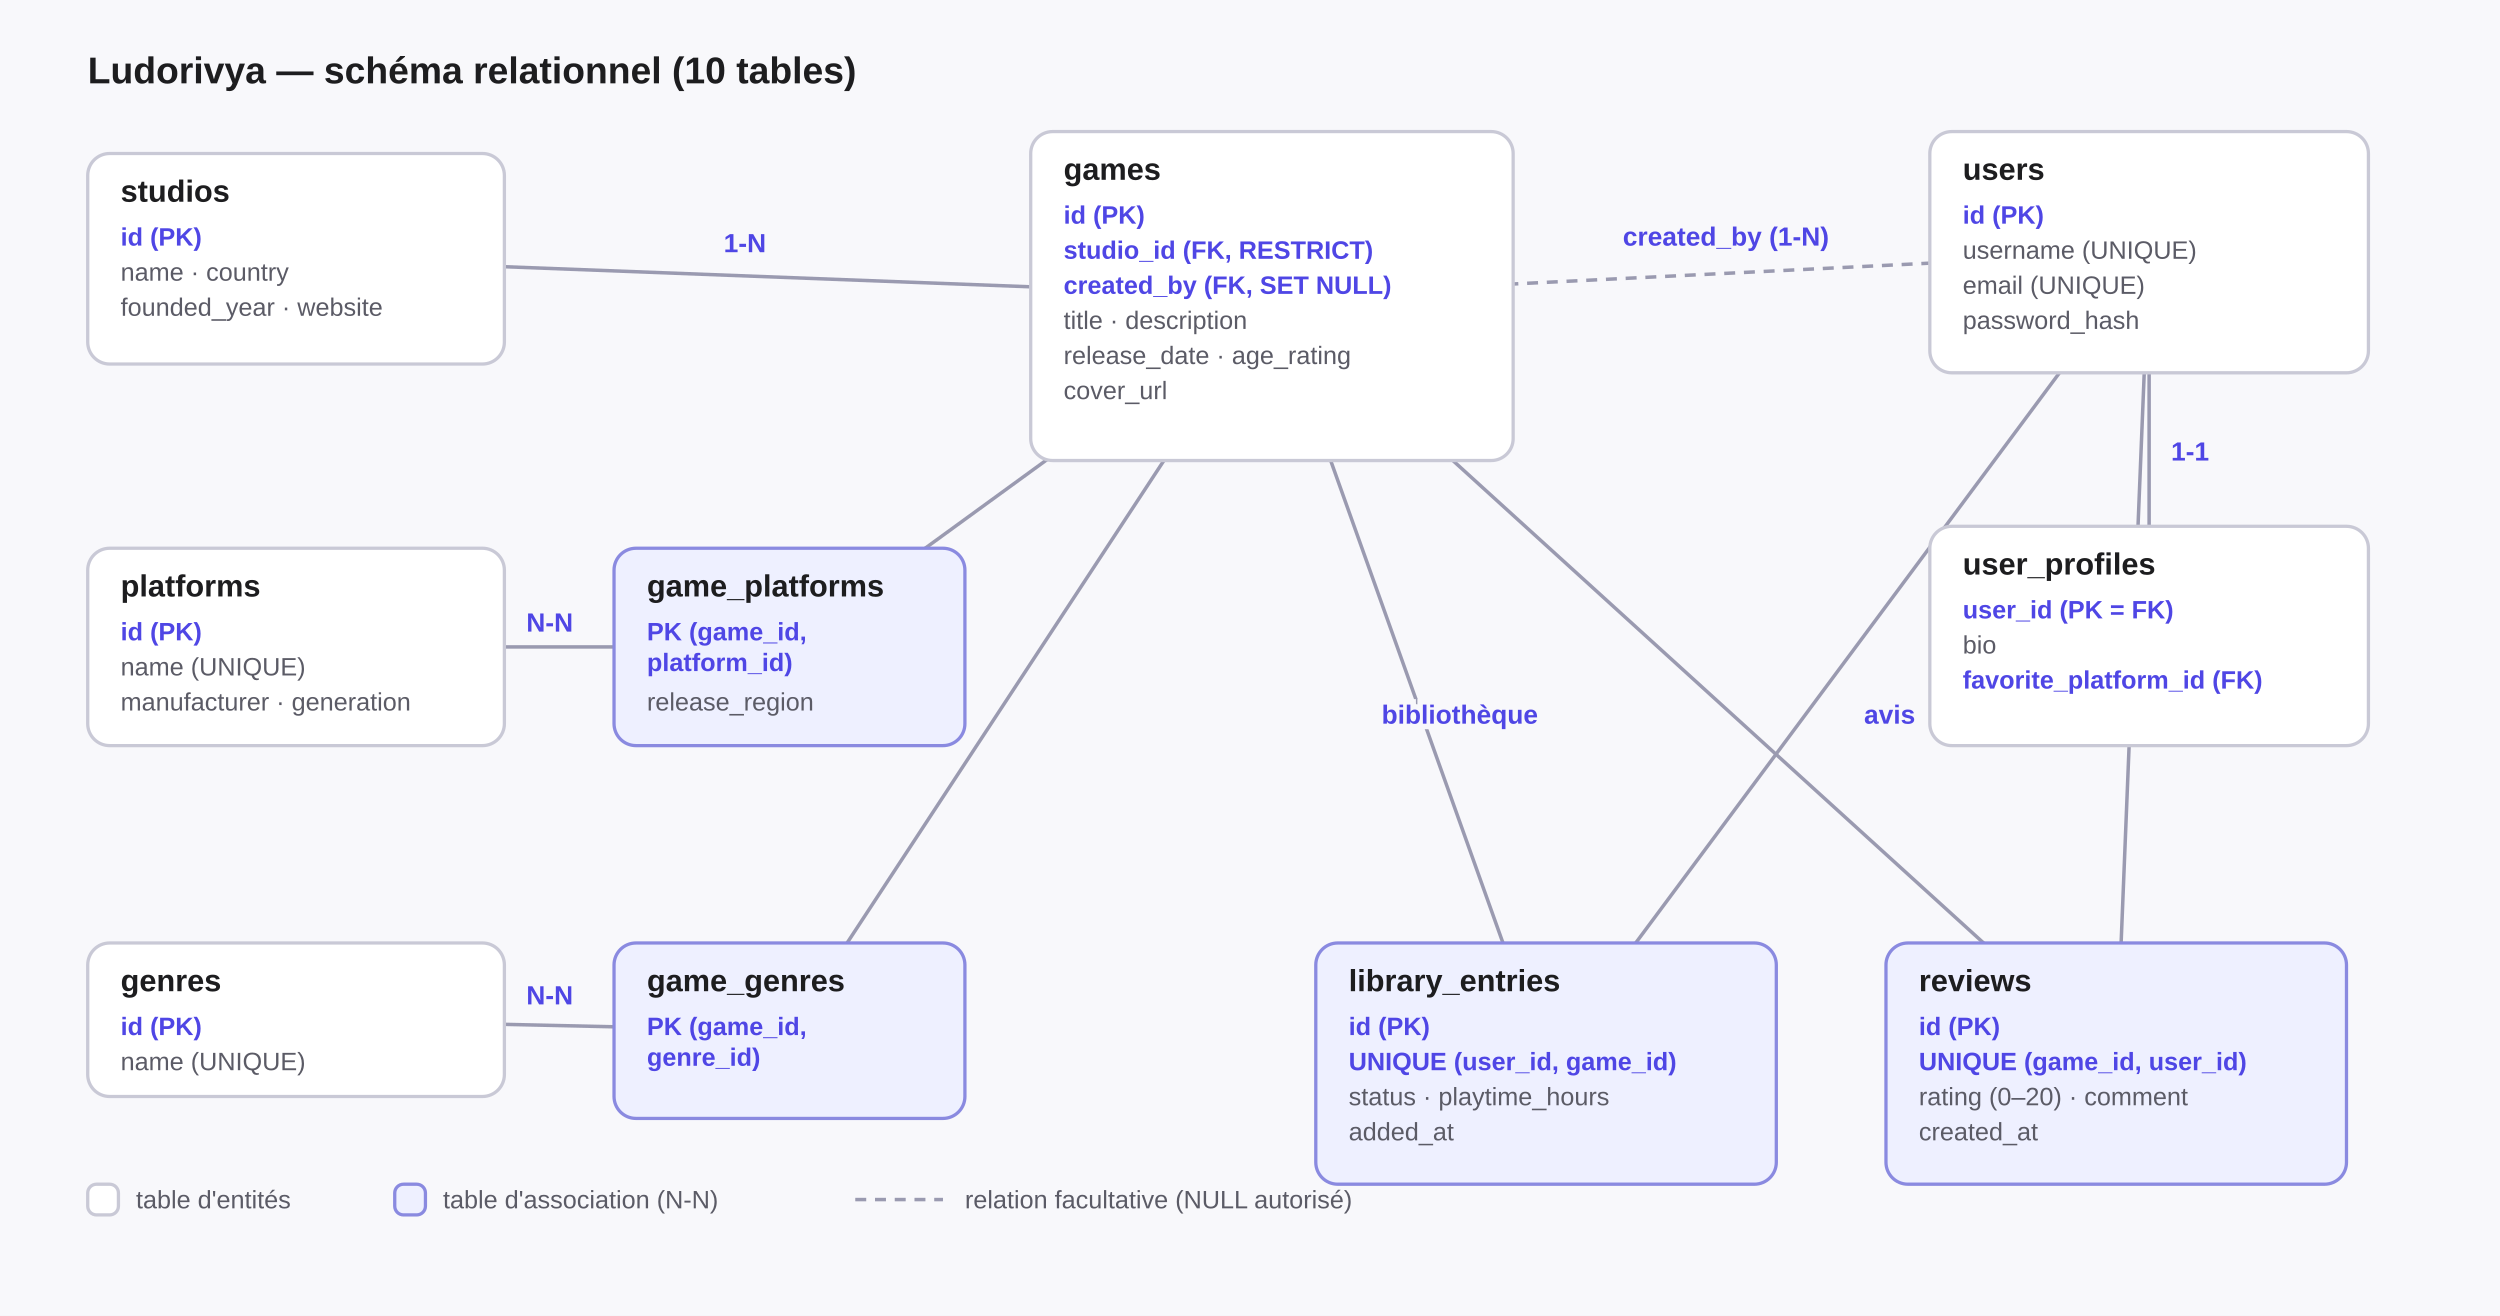
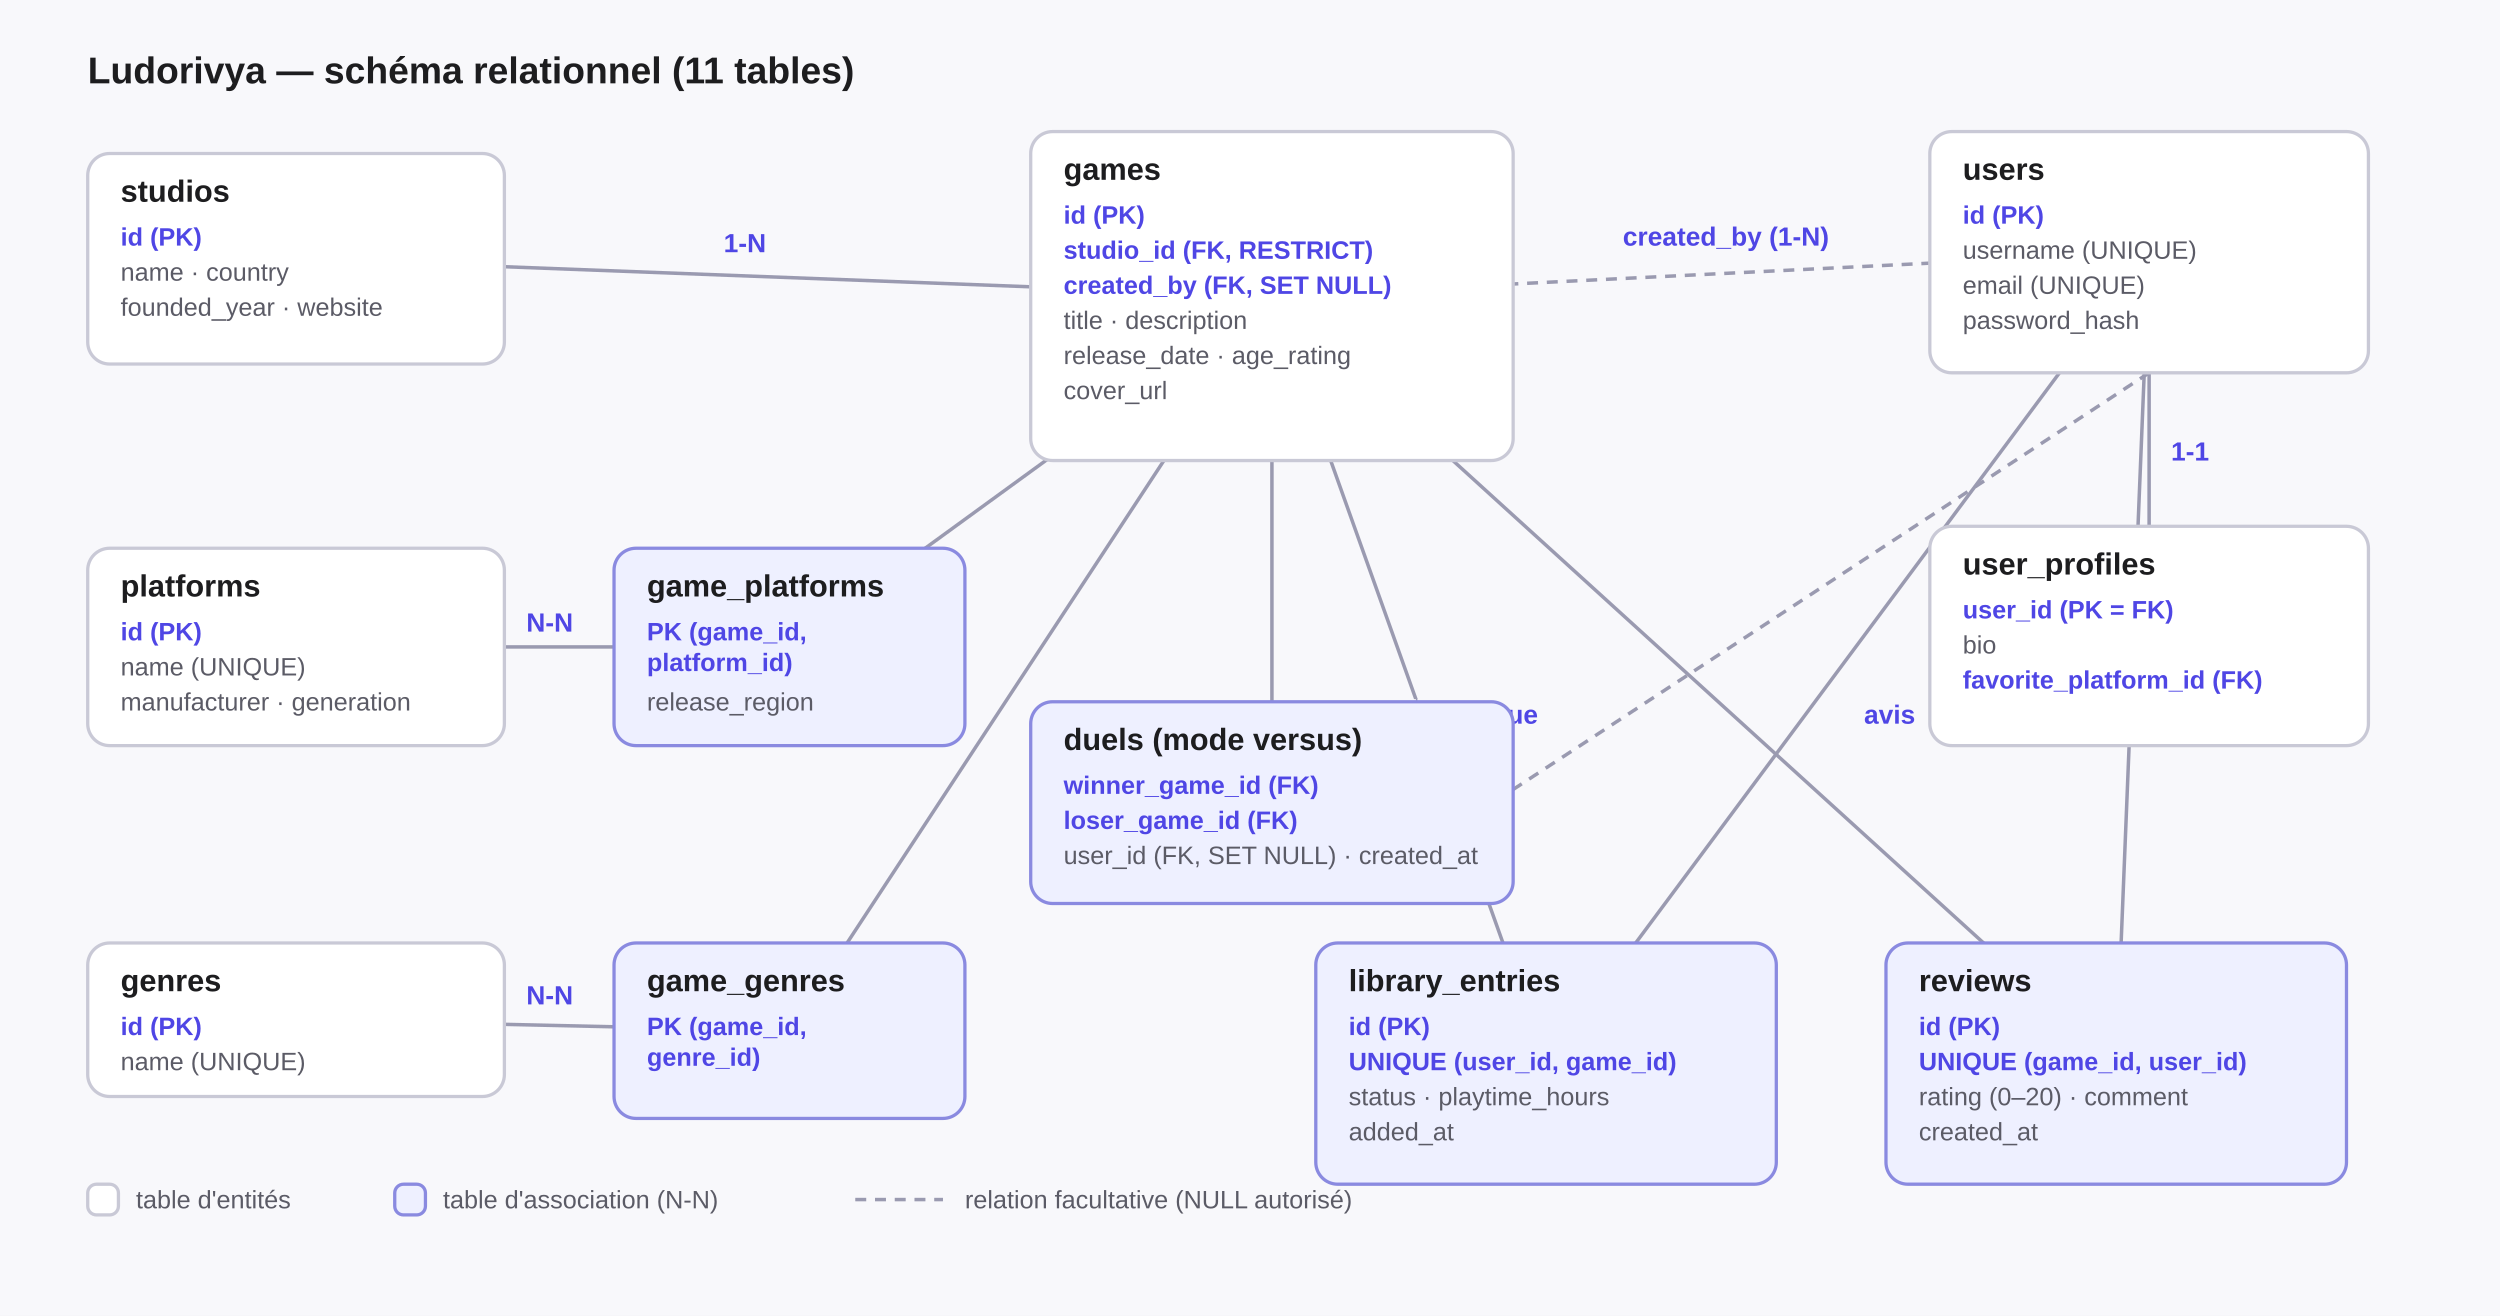
<svg xmlns="http://www.w3.org/2000/svg" viewBox="0 0 1140 600" font-family="Segoe UI, Arial, sans-serif">
  <style>
    .box { fill: #ffffff; stroke: #c9c9d6; stroke-width: 1.5; }
    .assoc { fill: #eef0ff; stroke: #8a8ae0; stroke-width: 1.5; }
    .tname { font-size: 14px; font-weight: 700; fill: #1d1d1f; }
    .col { font-size: 11.5px; fill: #5b5b66; }
    .key { font-size: 11.5px; fill: #4f46e5; font-weight: 600; }
    .rel { font-size: 12px; font-weight: 700; fill: #4f46e5; stroke: #f8f8fb; stroke-width: 5; paint-order: stroke; }
    .line { stroke: #9a9ab0; stroke-width: 1.6; fill: none; }
    .dashed { stroke-dasharray: 5 4; }
  </style>
  <rect width="1140" height="600" fill="#f8f8fb" />
-   <text x="40" y="38" font-size="17" font-weight="700" fill="#1d1d1f">Ludorivya — schéma relationnel (10 tables)</text>
+   <text x="40" y="38" font-size="17" font-weight="700" fill="#1d1d1f">Ludorivya — schéma relationnel (11 tables)</text>
  <line class="line" x1="135" y1="118" x2="580" y2="135" />
  <line class="line" x1="135" y1="295" x2="360" y2="295" />
  <line class="line" x1="360" y1="295" x2="580" y2="135" />
  <line class="line" x1="135" y1="465" x2="360" y2="470" />
  <line class="line" x1="360" y1="470" x2="580" y2="135" />
  <line class="line" x1="980" y1="115" x2="980" y2="290" />
  <line class="line" x1="980" y1="115" x2="965" y2="485" />
  <line class="line" x1="580" y1="135" x2="965" y2="485" />
  <line class="line" x1="980" y1="115" x2="705" y2="485" />
  <line class="line" x1="580" y1="135" x2="705" y2="485" />
  <line class="line dashed" x1="980" y1="115" x2="580" y2="135" />
+   <line class="line" x1="580" y1="210" x2="580" y2="320" />
+   <line class="line dashed" x1="980" y1="170" x2="690" y2="360" />
  <text class="rel" x="330" y="115">1-N</text>
  <text class="rel" x="240" y="288">N-N</text>
  <text class="rel" x="240" y="458">N-N</text>
  <text class="rel" x="990" y="210">1-1</text>
  <text class="rel" x="740" y="112">created_by (1-N)</text>
  <text class="rel" x="850" y="330">avis</text>
  <text class="rel" x="630" y="330">bibliothèque</text>
  <rect class="box" x="40" y="70" width="190" height="96" rx="10" />
  <text class="tname" x="55" y="92">studios</text>
  <text class="key" x="55" y="112">id (PK)</text>
  <text class="col" x="55" y="128">name · country</text>
  <text class="col" x="55" y="144">founded_year · website</text>
  <rect class="box" x="470" y="60" width="220" height="150" rx="10" />
  <text class="tname" x="485" y="82">games</text>
  <text class="key" x="485" y="102">id (PK)</text>
  <text class="key" x="485" y="118">studio_id (FK, RESTRICT)</text>
  <text class="key" x="485" y="134">created_by (FK, SET NULL)</text>
  <text class="col" x="485" y="150">title · description</text>
  <text class="col" x="485" y="166">release_date · age_rating</text>
  <text class="col" x="485" y="182">cover_url</text>
  <rect class="box" x="880" y="60" width="200" height="110" rx="10" />
  <text class="tname" x="895" y="82">users</text>
  <text class="key" x="895" y="102">id (PK)</text>
  <text class="col" x="895" y="118">username (UNIQUE)</text>
  <text class="col" x="895" y="134">email (UNIQUE)</text>
  <text class="col" x="895" y="150">password_hash</text>
  <rect class="box" x="880" y="240" width="200" height="100" rx="10" />
  <text class="tname" x="895" y="262">user_profiles</text>
  <text class="key" x="895" y="282">user_id (PK = FK)</text>
  <text class="col" x="895" y="298">bio</text>
  <text class="key" x="895" y="314">favorite_platform_id (FK)</text>
  <rect class="box" x="40" y="250" width="190" height="90" rx="10" />
  <text class="tname" x="55" y="272">platforms</text>
  <text class="key" x="55" y="292">id (PK)</text>
  <text class="col" x="55" y="308">name (UNIQUE)</text>
  <text class="col" x="55" y="324">manufacturer · generation</text>
  <rect class="box assoc" x="280" y="250" width="160" height="90" rx="10" />
  <text class="tname" x="295" y="272">game_platforms</text>
  <text class="key" x="295" y="292">PK (game_id,</text>
  <text class="key" x="295" y="306">platform_id)</text>
  <text class="col" x="295" y="324">release_region</text>
  <rect class="box" x="40" y="430" width="190" height="70" rx="10" />
  <text class="tname" x="55" y="452">genres</text>
  <text class="key" x="55" y="472">id (PK)</text>
  <text class="col" x="55" y="488">name (UNIQUE)</text>
  <rect class="box assoc" x="280" y="430" width="160" height="80" rx="10" />
  <text class="tname" x="295" y="452">game_genres</text>
  <text class="key" x="295" y="472">PK (game_id,</text>
  <text class="key" x="295" y="486">genre_id)</text>
  <rect class="box assoc" x="600" y="430" width="210" height="110" rx="10" />
  <text class="tname" x="615" y="452">library_entries</text>
  <text class="key" x="615" y="472">id (PK)</text>
  <text class="key" x="615" y="488">UNIQUE (user_id, game_id)</text>
  <text class="col" x="615" y="504">status · playtime_hours</text>
  <text class="col" x="615" y="520">added_at</text>
  <rect class="box assoc" x="860" y="430" width="210" height="110" rx="10" />
  <text class="tname" x="875" y="452">reviews</text>
  <text class="key" x="875" y="472">id (PK)</text>
  <text class="key" x="875" y="488">UNIQUE (game_id, user_id)</text>
  <text class="col" x="875" y="504">rating (0–20) · comment</text>
  <text class="col" x="875" y="520">created_at</text>
+   <rect class="box assoc" x="470" y="320" width="220" height="92" rx="10" />
+   <text class="tname" x="485" y="342">duels (mode versus)</text>
+   <text class="key" x="485" y="362">winner_game_id (FK)</text>
+   <text class="key" x="485" y="378">loser_game_id (FK)</text>
+   <text class="col" x="485" y="394">user_id (FK, SET NULL) · created_at</text>
  <rect x="40" y="540" width="14" height="14" rx="4" class="box" />
  <text class="col" x="62" y="551">table d'entités</text>
  <rect x="180" y="540" width="14" height="14" rx="4" class="box assoc" />
  <text class="col" x="202" y="551">table d'association (N-N)</text>
  <line class="line dashed" x1="390" y1="547" x2="430" y2="547" />
  <text class="col" x="440" y="551">relation facultative (NULL autorisé)</text>
</svg>
